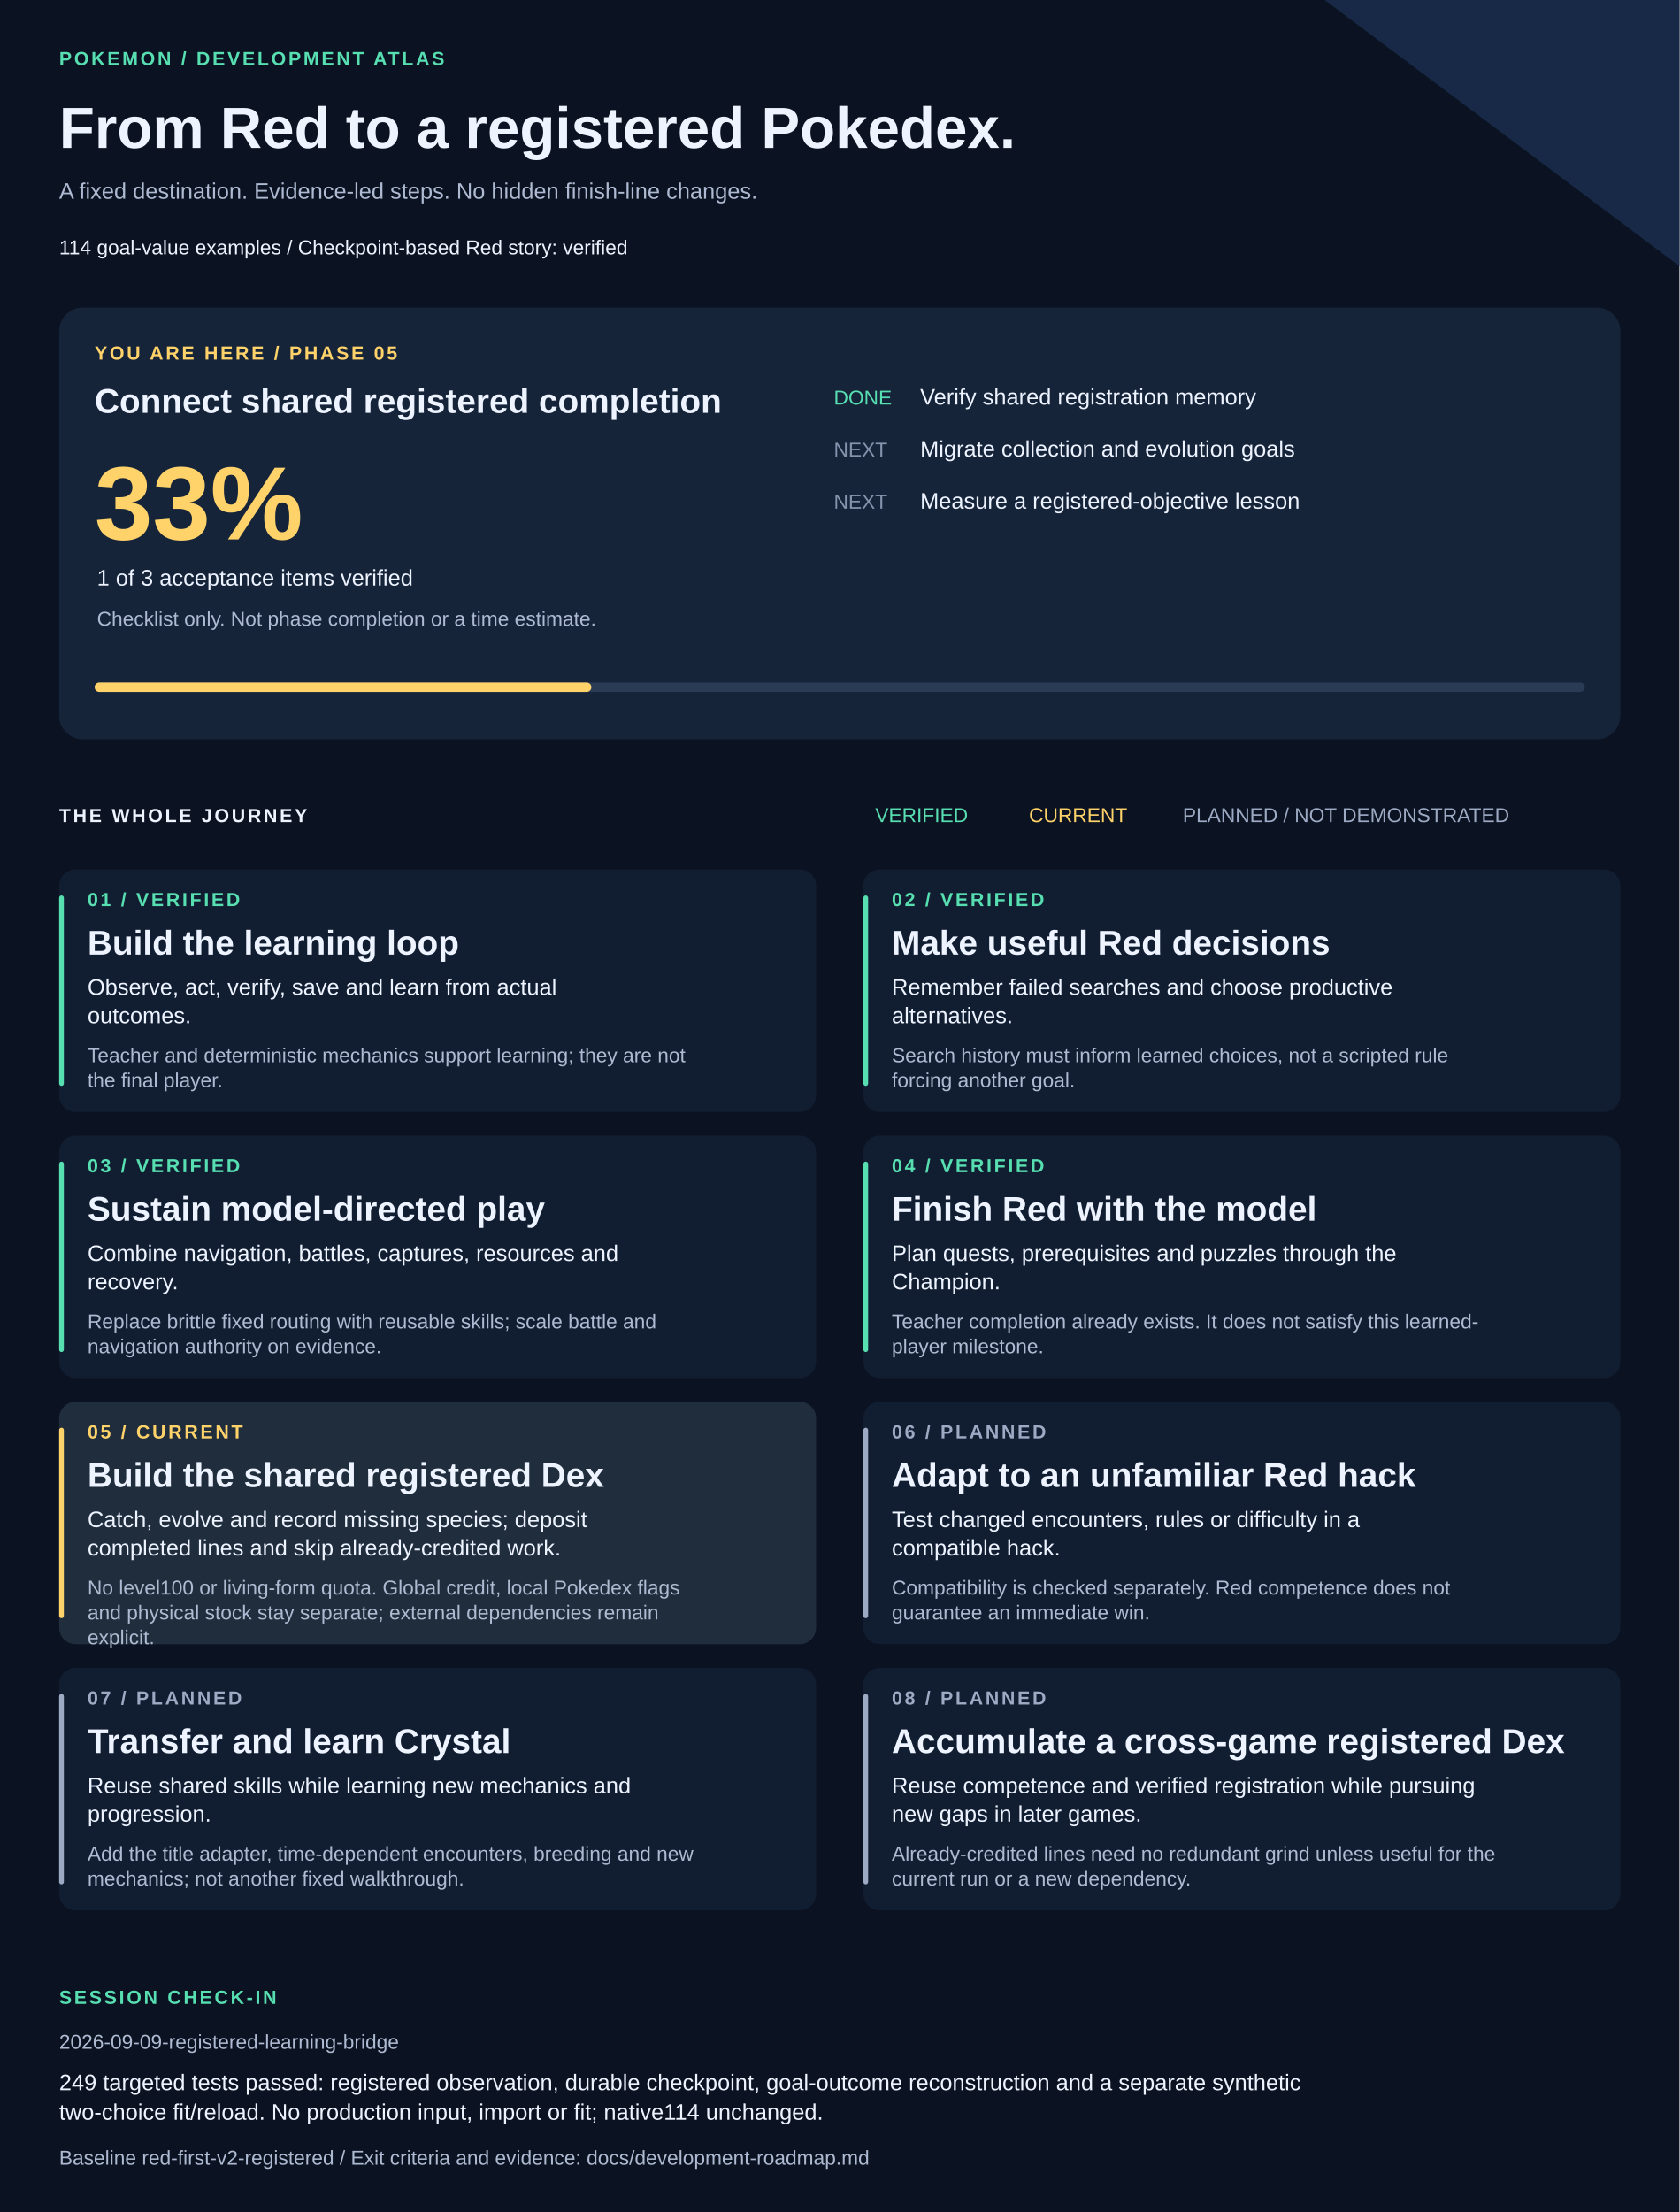
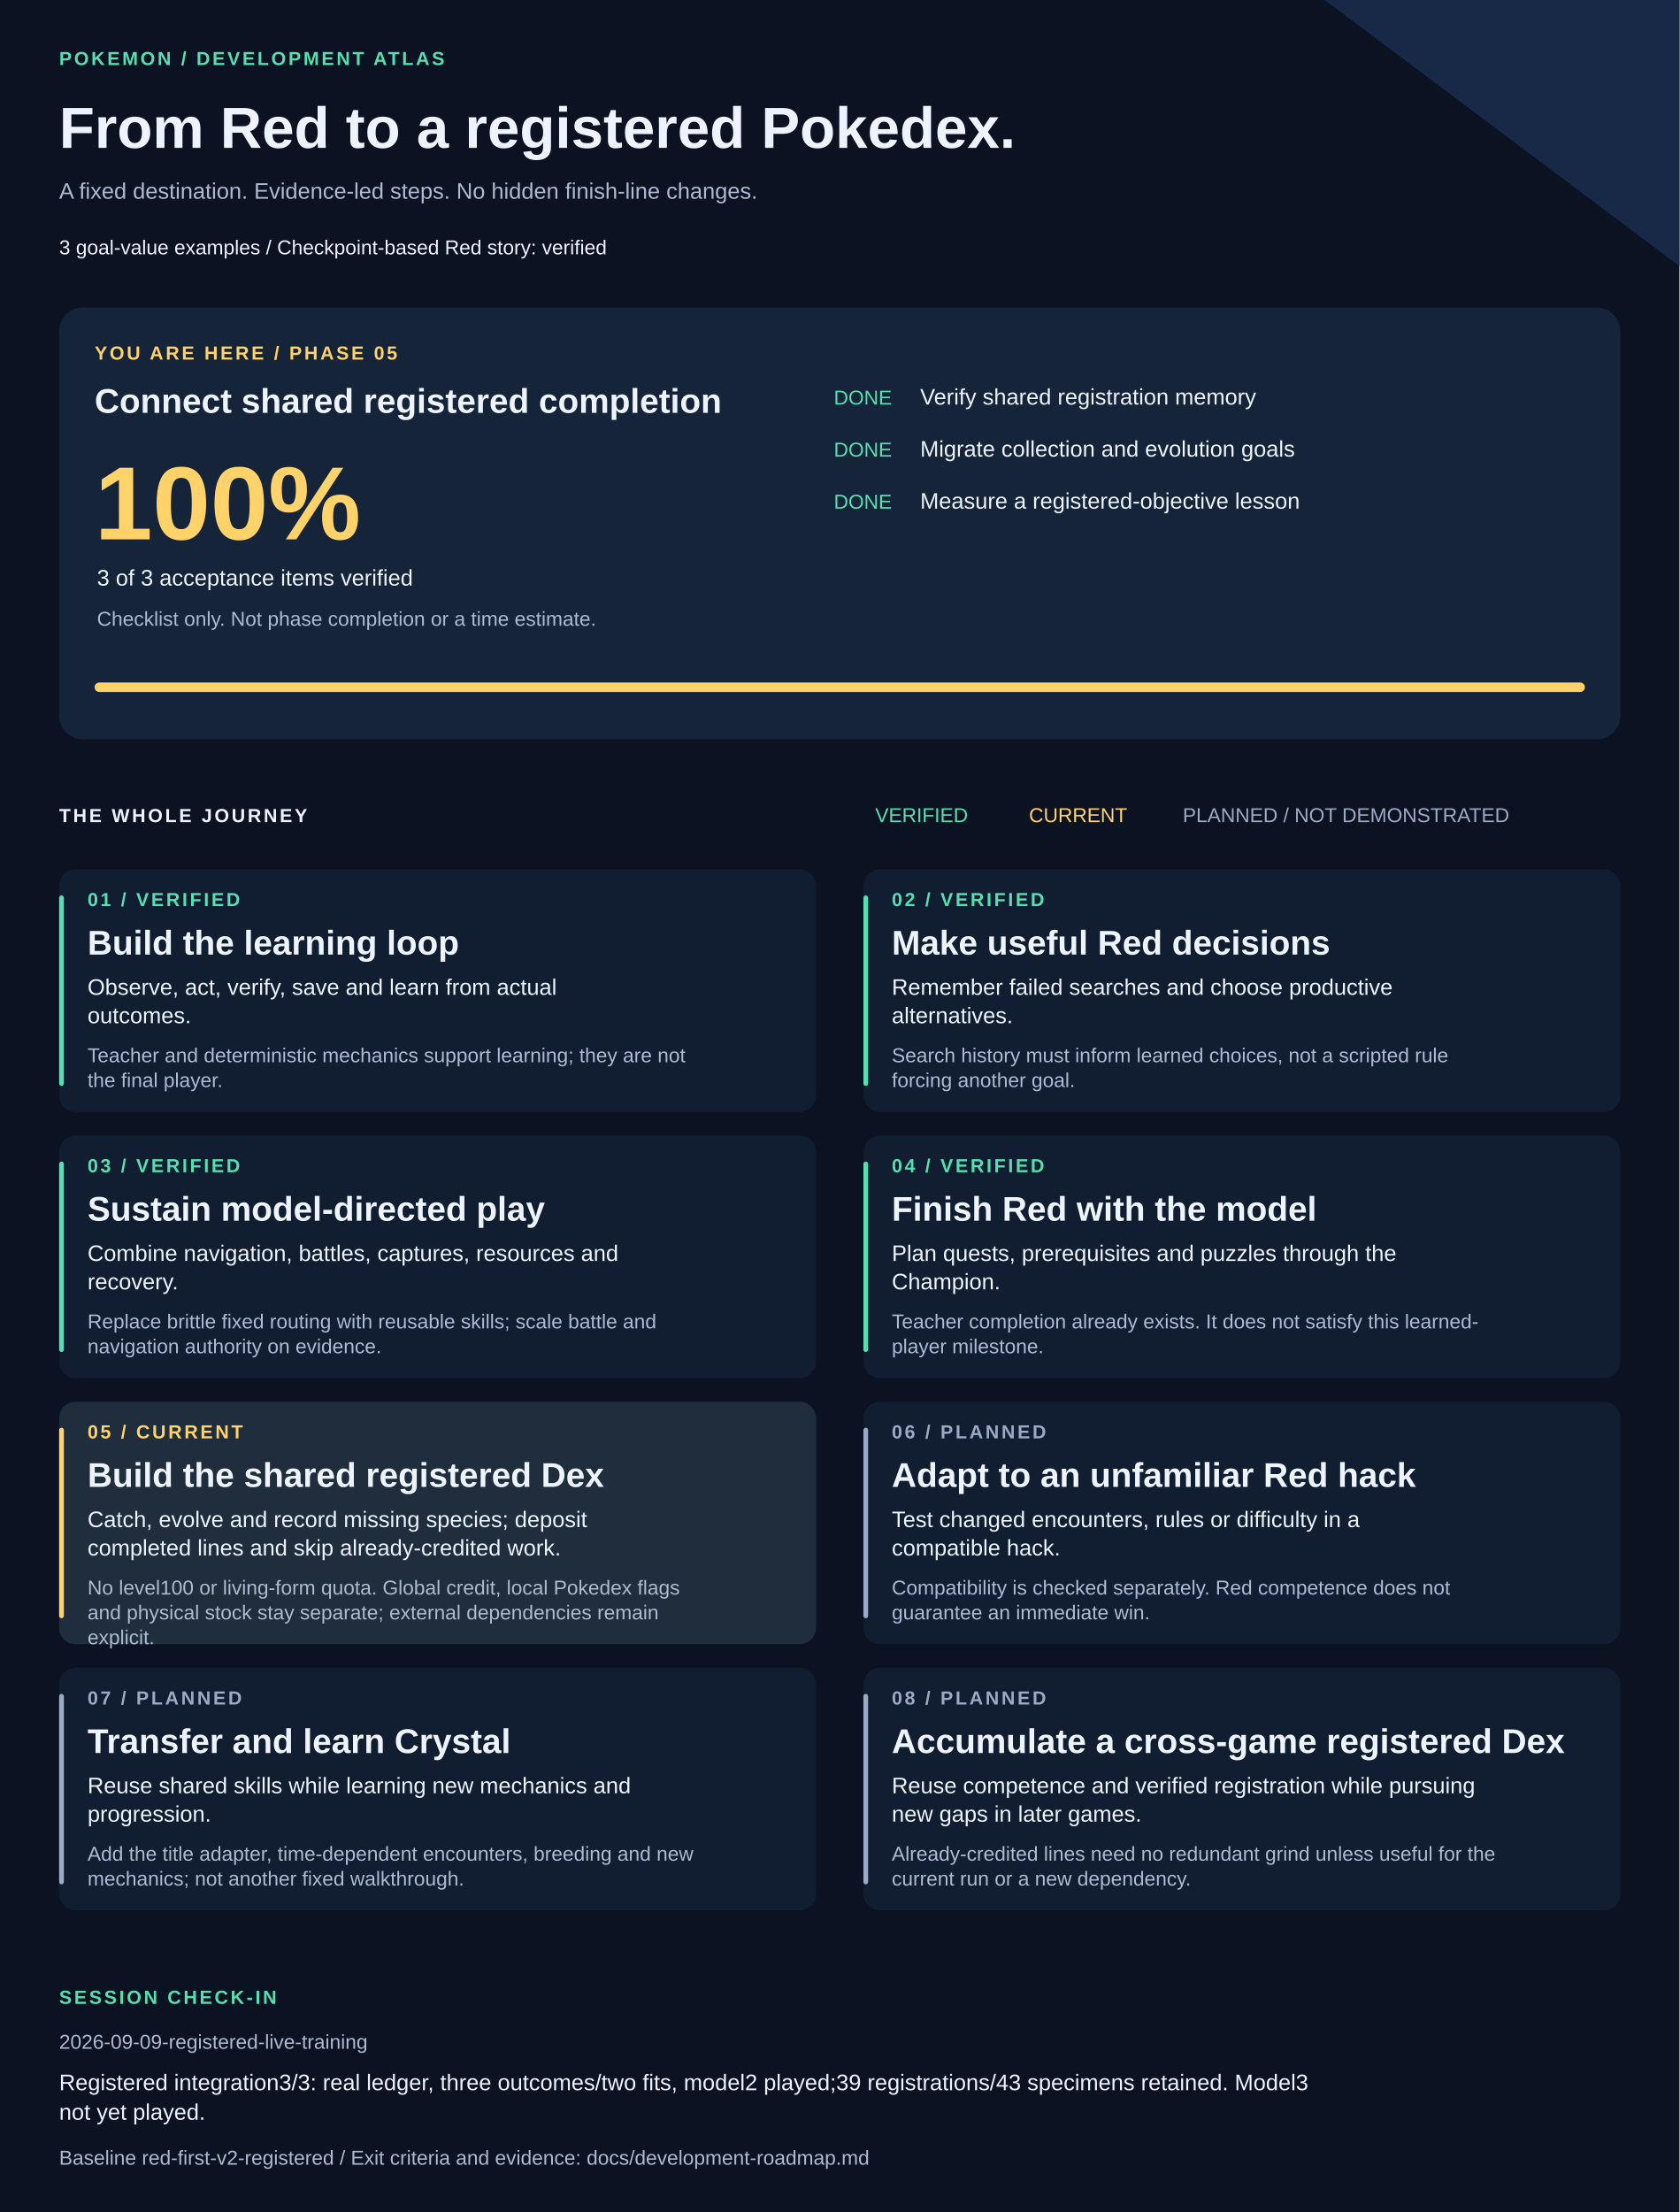
<svg xmlns="http://www.w3.org/2000/svg" width="1420" height="1870" viewBox="0 0 1420 1870" role="img" aria-labelledby="title description">
  <style>text{font-family:Arial,Helvetica,sans-serif;fill:#edf3ff}.muted{fill:#adbad1}.eyebrow{font-size:16px;letter-spacing:2px;font-weight:bold}.heading{font-size:29px;font-weight:bold}.body{font-size:19px}.small{font-size:17px}</style>
  <rect width="1420" height="1870" fill="#0b1221" />
  <path d="M1120 0H1420V225Z" fill="#172947" />
  <text x="50" y="55" class="eyebrow" style="fill:#57dfb1">POKEMON / DEVELOPMENT ATLAS</text>
  <text x="50" y="125" style="font-size:49px;font-weight:bold">From Red to a registered Pokedex.</text>
  <text x="50" y="168" class="body muted">A fixed destination. Evidence-led steps. No hidden finish-line changes.</text>
-   <text x="50" y="215" class="small">114 goal-value examples  /  Checkpoint-based Red story: verified</text>
+   <text x="50" y="215" class="small">3 goal-value examples  /  Checkpoint-based Red story: verified</text>
  <rect x="50" y="260" width="1320" height="365" rx="20" fill="#16243a" />
  <text x="80" y="304" class="eyebrow" style="fill:#ffd36a">YOU ARE HERE / PHASE 05</text>
  <text x="80" y="349" class="heading">Connect shared registered completion</text>
-   <text x="80" y="456" style="font-size:88px;font-weight:bold;fill:#ffd36a">33%</text>
-   <text x="82" y="495" class="body">1 of 3 acceptance items verified</text>
+   <text x="80" y="456" style="font-size:88px;font-weight:bold;fill:#ffd36a">100%</text>
+   <text x="82" y="495" class="body">3 of 3 acceptance items verified</text>
  <text x="82" y="529" class="small muted">Checklist only. Not phase completion or a time estimate.</text>
  <text x="705" y="342" class="small" style="fill:#57dfb1">DONE</text>
  <text x="778" y="342" class="body">Verify shared registration memory</text>
-   <text x="705" y="386" class="small" style="fill:#8594ad">NEXT</text>
+   <text x="705" y="386" class="small" style="fill:#57dfb1">DONE</text>
  <text x="778" y="386" class="body">Migrate collection and evolution goals</text>
-   <text x="705" y="430" class="small" style="fill:#8594ad">NEXT</text>
+   <text x="705" y="430" class="small" style="fill:#57dfb1">DONE</text>
  <text x="778" y="430" class="body">Measure a registered-objective lesson</text>
  <rect x="80" y="577" width="1260" height="8" rx="4" fill="#293b55" />
-   <rect x="80" y="577" width="420" height="8" rx="4" fill="#ffd36a" />
+   <rect x="80" y="577" width="1260" height="8" rx="4" fill="#ffd36a" />
  <text x="50" y="695" class="eyebrow">THE WHOLE JOURNEY</text>
  <text x="740" y="695" class="small" style="fill:#57dfb1">VERIFIED</text>
  <text x="870" y="695" class="small" style="fill:#ffd36a">CURRENT</text>
  <text x="1000" y="695" class="small" style="fill:#9daac4">PLANNED / NOT DEMONSTRATED</text>
  <rect x="50" y="735" width="640" height="205" rx="14" fill="#111e31" />
  <rect x="50" y="757" width="4" height="161" rx="2" fill="#57dfb1" />
  <text x="74" y="766" class="eyebrow" style="fill:#57dfb1">01 / VERIFIED</text>
  <text x="74" y="807" class="heading">Build the learning loop</text>
  <text x="74" y="841" class="body">Observe, act, verify, save and learn from actual</text>
  <text x="74" y="865" class="body">outcomes.</text>
  <text x="74" y="898" class="small muted">Teacher and deterministic mechanics support learning; they are not</text>
  <text x="74" y="919" class="small muted">the final player.</text>
  <rect x="730" y="735" width="640" height="205" rx="14" fill="#111e31" />
  <rect x="730" y="757" width="4" height="161" rx="2" fill="#57dfb1" />
  <text x="754" y="766" class="eyebrow" style="fill:#57dfb1">02 / VERIFIED</text>
  <text x="754" y="807" class="heading">Make useful Red decisions</text>
  <text x="754" y="841" class="body">Remember failed searches and choose productive</text>
  <text x="754" y="865" class="body">alternatives.</text>
  <text x="754" y="898" class="small muted">Search history must inform learned choices, not a scripted rule</text>
  <text x="754" y="919" class="small muted">forcing another goal.</text>
  <rect x="50" y="960" width="640" height="205" rx="14" fill="#111e31" />
  <rect x="50" y="982" width="4" height="161" rx="2" fill="#57dfb1" />
  <text x="74" y="991" class="eyebrow" style="fill:#57dfb1">03 / VERIFIED</text>
  <text x="74" y="1032" class="heading">Sustain model-directed play</text>
  <text x="74" y="1066" class="body">Combine navigation, battles, captures, resources and</text>
  <text x="74" y="1090" class="body">recovery.</text>
  <text x="74" y="1123" class="small muted">Replace brittle fixed routing with reusable skills; scale battle and</text>
  <text x="74" y="1144" class="small muted">navigation authority on evidence.</text>
  <rect x="730" y="960" width="640" height="205" rx="14" fill="#111e31" />
  <rect x="730" y="982" width="4" height="161" rx="2" fill="#57dfb1" />
  <text x="754" y="991" class="eyebrow" style="fill:#57dfb1">04 / VERIFIED</text>
  <text x="754" y="1032" class="heading">Finish Red with the model</text>
  <text x="754" y="1066" class="body">Plan quests, prerequisites and puzzles through the</text>
  <text x="754" y="1090" class="body">Champion.</text>
  <text x="754" y="1123" class="small muted">Teacher completion already exists. It does not satisfy this learned-</text>
  <text x="754" y="1144" class="small muted">player milestone.</text>
  <rect x="50" y="1185" width="640" height="205" rx="14" fill="#202d3d" />
  <rect x="50" y="1207" width="4" height="161" rx="2" fill="#ffd36a" />
  <text x="74" y="1216" class="eyebrow" style="fill:#ffd36a">05 / CURRENT</text>
  <text x="74" y="1257" class="heading">Build the shared registered Dex</text>
  <text x="74" y="1291" class="body">Catch, evolve and record missing species; deposit</text>
  <text x="74" y="1315" class="body">completed lines and skip already-credited work.</text>
  <text x="74" y="1348" class="small muted">No level100 or living-form quota. Global credit, local Pokedex flags</text>
  <text x="74" y="1369" class="small muted">and physical stock stay separate; external dependencies remain</text>
  <text x="74" y="1390" class="small muted">explicit.</text>
  <rect x="730" y="1185" width="640" height="205" rx="14" fill="#111e31" />
  <rect x="730" y="1207" width="4" height="161" rx="2" fill="#9daac4" />
  <text x="754" y="1216" class="eyebrow" style="fill:#9daac4">06 / PLANNED</text>
  <text x="754" y="1257" class="heading">Adapt to an unfamiliar Red hack</text>
  <text x="754" y="1291" class="body">Test changed encounters, rules or difficulty in a</text>
  <text x="754" y="1315" class="body">compatible hack.</text>
  <text x="754" y="1348" class="small muted">Compatibility is checked separately. Red competence does not</text>
  <text x="754" y="1369" class="small muted">guarantee an immediate win.</text>
  <rect x="50" y="1410" width="640" height="205" rx="14" fill="#111e31" />
  <rect x="50" y="1432" width="4" height="161" rx="2" fill="#9daac4" />
  <text x="74" y="1441" class="eyebrow" style="fill:#9daac4">07 / PLANNED</text>
  <text x="74" y="1482" class="heading">Transfer and learn Crystal</text>
  <text x="74" y="1516" class="body">Reuse shared skills while learning new mechanics and</text>
  <text x="74" y="1540" class="body">progression.</text>
  <text x="74" y="1573" class="small muted">Add the title adapter, time-dependent encounters, breeding and new</text>
  <text x="74" y="1594" class="small muted">mechanics; not another fixed walkthrough.</text>
  <rect x="730" y="1410" width="640" height="205" rx="14" fill="#111e31" />
  <rect x="730" y="1432" width="4" height="161" rx="2" fill="#9daac4" />
  <text x="754" y="1441" class="eyebrow" style="fill:#9daac4">08 / PLANNED</text>
  <text x="754" y="1482" class="heading">Accumulate a cross-game registered Dex</text>
  <text x="754" y="1516" class="body">Reuse competence and verified registration while pursuing</text>
  <text x="754" y="1540" class="body">new gaps in later games.</text>
  <text x="754" y="1573" class="small muted">Already-credited lines need no redundant grind unless useful for the</text>
  <text x="754" y="1594" class="small muted">current run or a new dependency.</text>
  <text x="50" y="1694" class="eyebrow" style="fill:#57dfb1">SESSION CHECK-IN</text>
-   <text x="50" y="1732" class="small muted">2026-09-09-registered-learning-bridge</text>
-   <text x="50" y="1767" class="body">249 targeted tests passed: registered observation, durable checkpoint, goal-outcome reconstruction and a separate synthetic</text>
-   <text x="50" y="1792" class="body">two-choice fit/reload. No production input, import or fit; native114 unchanged.</text>
+   <text x="50" y="1732" class="small muted">2026-09-09-registered-live-training</text>
+   <text x="50" y="1767" class="body">Registered integration3/3: real ledger, three outcomes/two fits, model2 played;39 registrations/43 specimens retained. Model3</text>
+   <text x="50" y="1792" class="body">not yet played.</text>
  <text x="50" y="1830" class="small muted">Baseline red-first-v2-registered / Exit criteria and evidence: docs/development-roadmap.md</text>
</svg>
